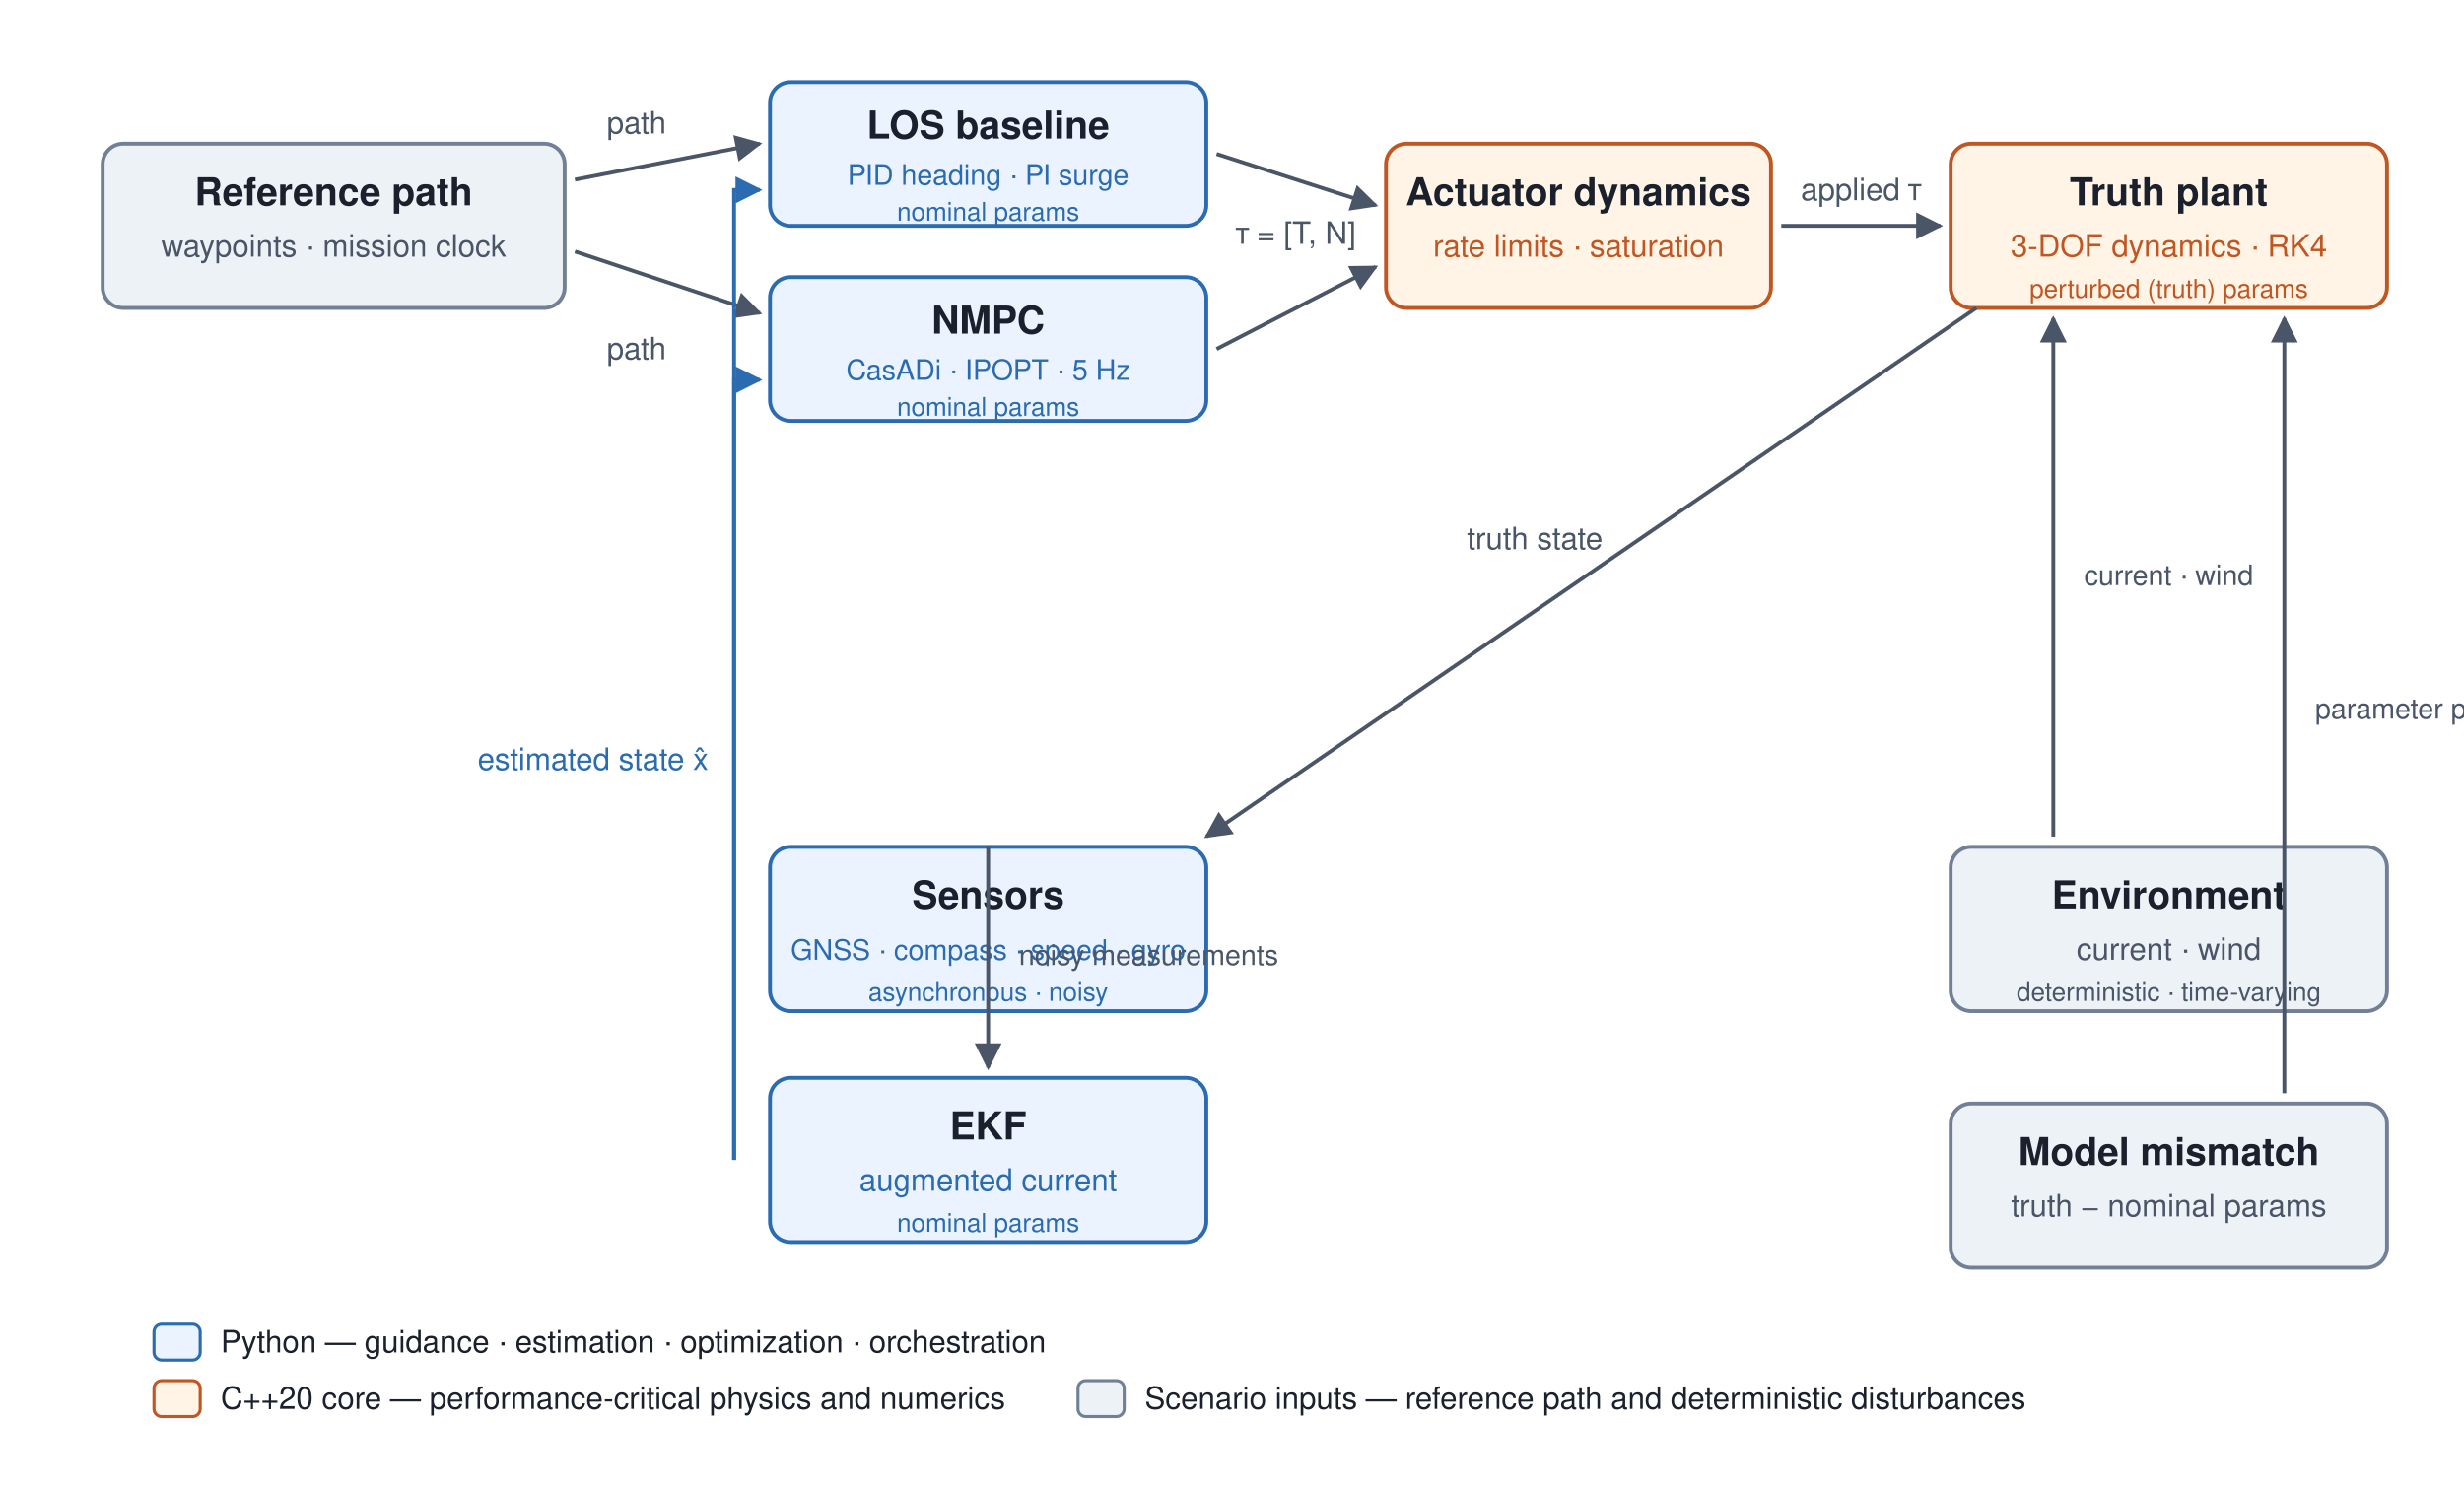
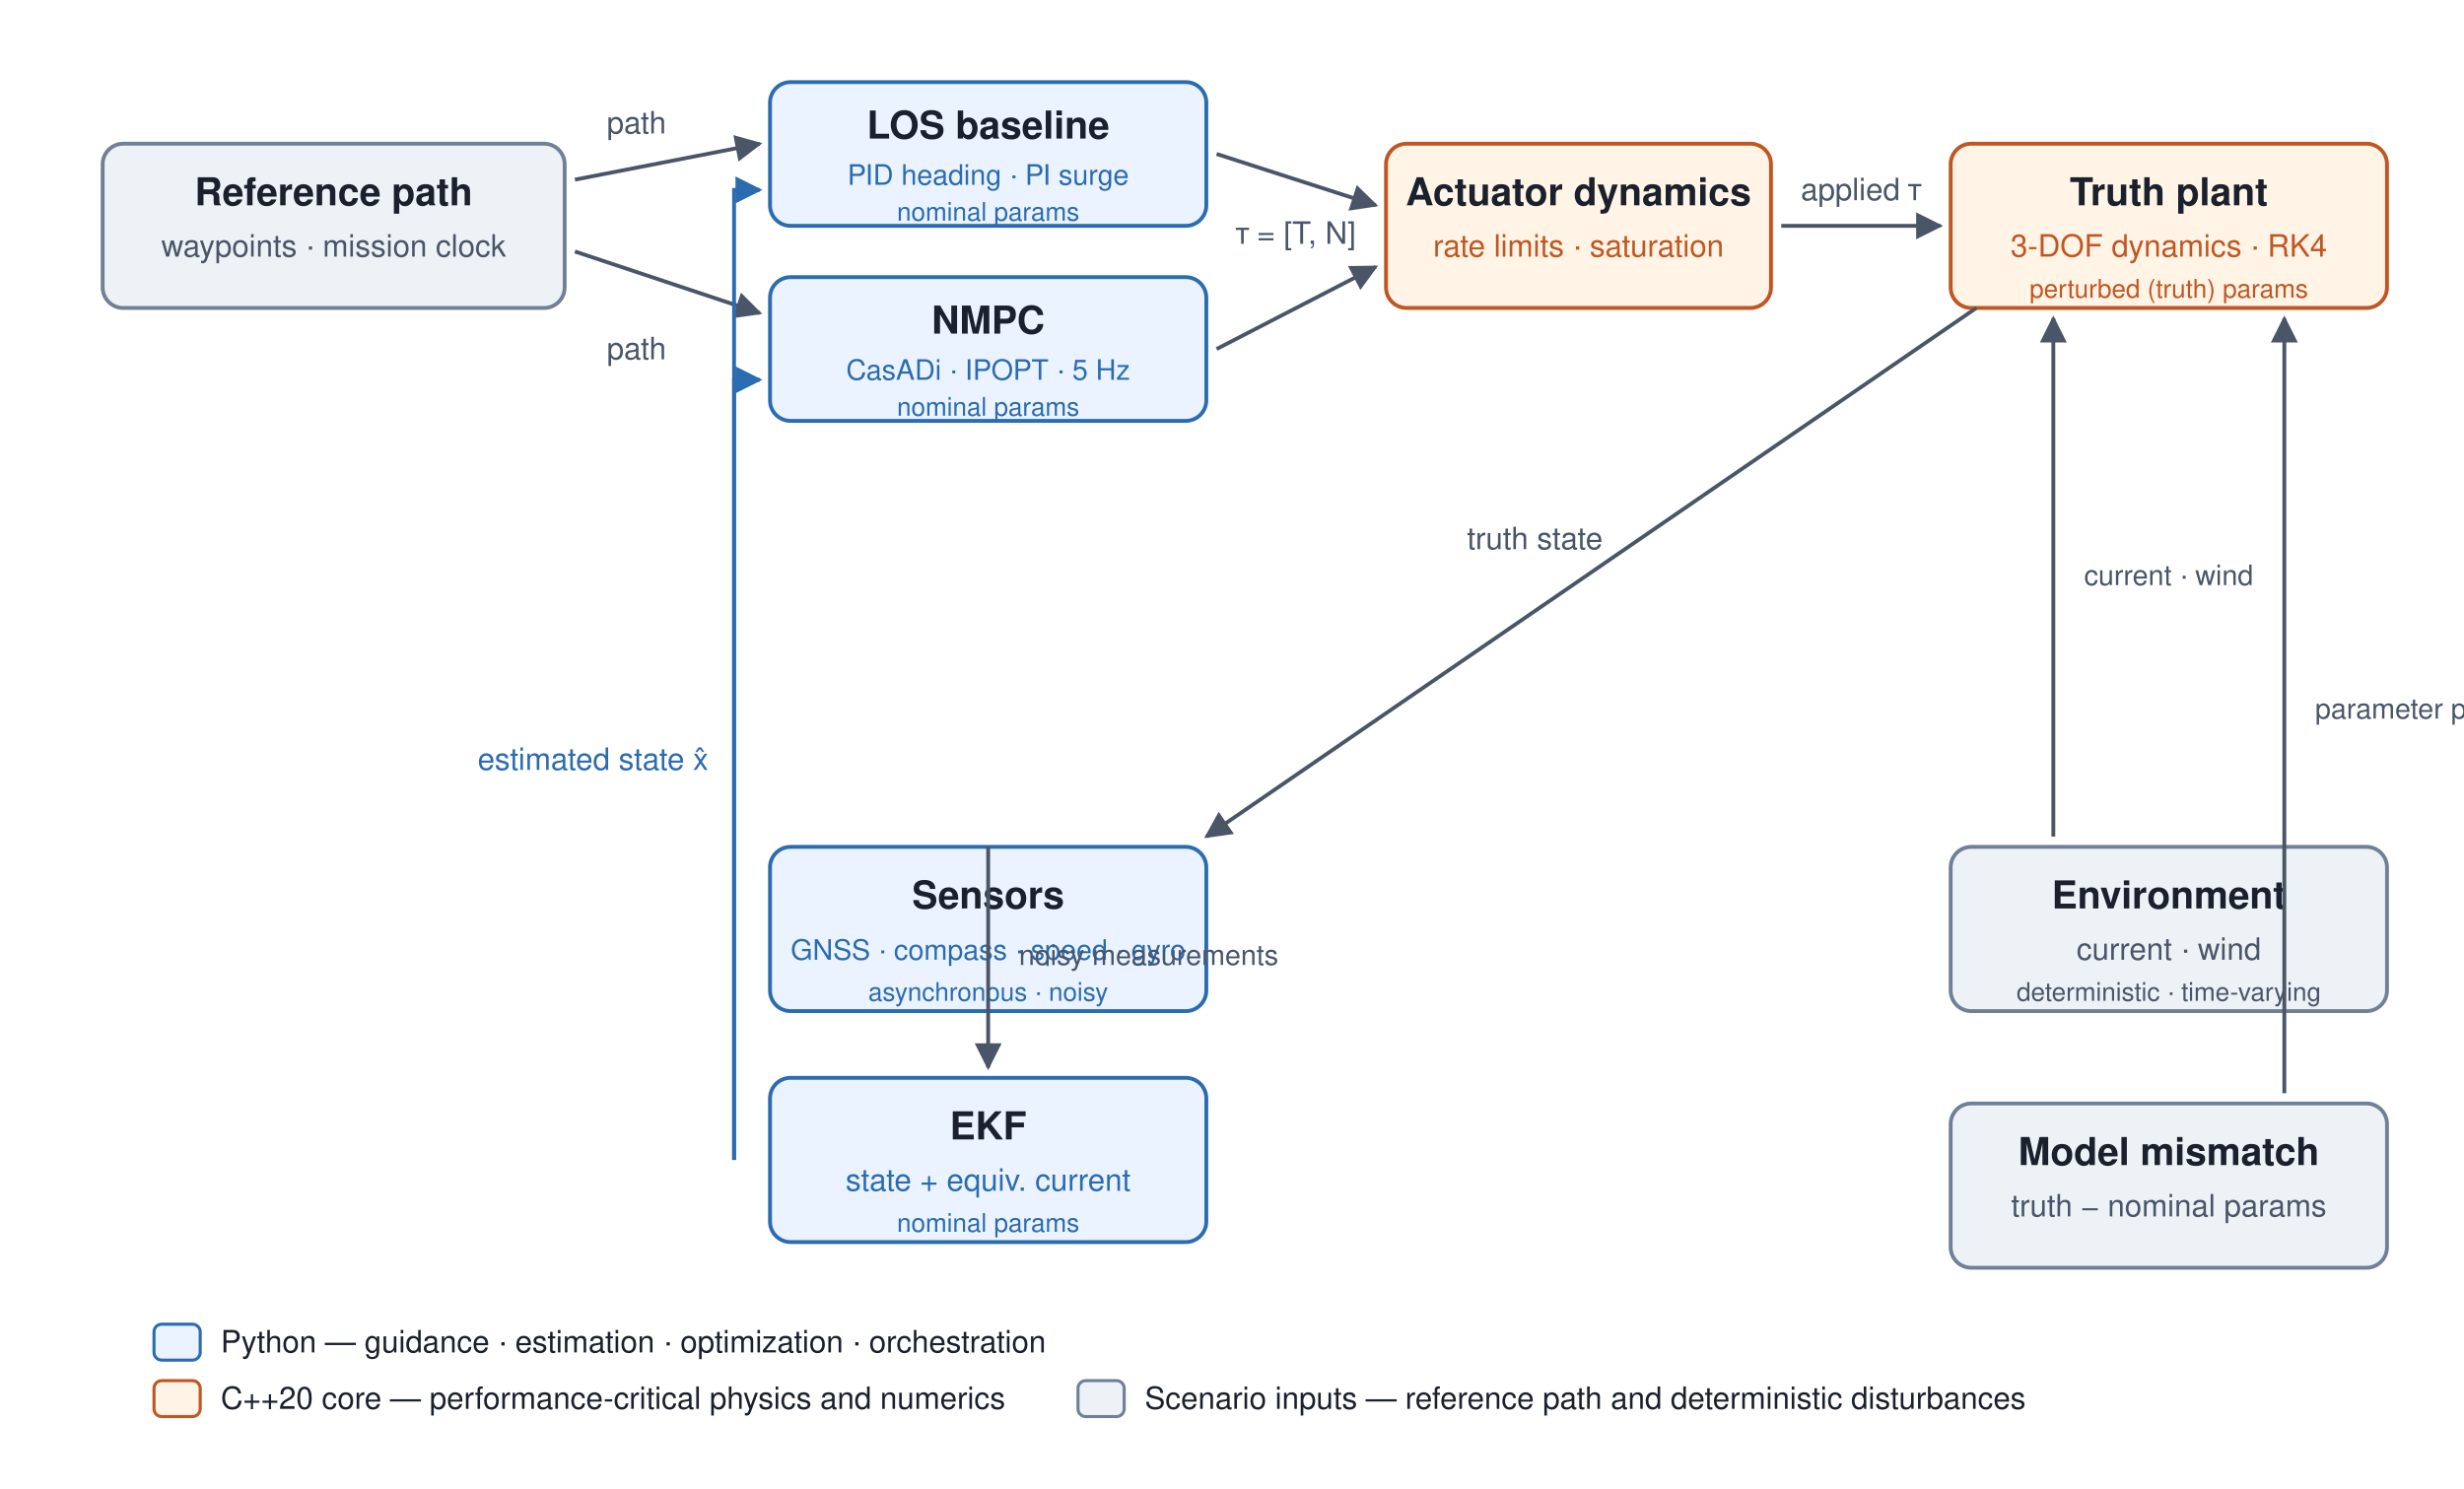
<svg xmlns="http://www.w3.org/2000/svg" viewBox="0 0 960 580" font-family="Helvetica, Arial, sans-serif">
  <defs>
    <marker id="arrow" viewBox="0 0 10 10" refX="9" refY="5" markerWidth="7" markerHeight="7" orient="auto-start-reverse">
      <path d="M 0 0 L 10 5 L 0 10 z" fill="#4a5568" />
    </marker>
    <marker id="arrow-blue" viewBox="0 0 10 10" refX="9" refY="5" markerWidth="7" markerHeight="7" orient="auto-start-reverse">
      <path d="M 0 0 L 10 5 L 0 10 z" fill="#2b6cb0" />
    </marker>
  </defs>
  <rect x="40" y="56" width="180" height="64" rx="8" fill="#edf2f7" stroke="#718096" stroke-width="1.5" />
  <text x="130" y="80" text-anchor="middle" font-size="15" font-weight="bold" fill="#1a202c">Reference path</text>
  <text x="130" y="100" text-anchor="middle" font-size="12" fill="#4a5568">waypoints · mission clock</text>
  <rect x="300" y="32" width="170" height="56" rx="8" fill="#eaf3ff" stroke="#2b6cb0" stroke-width="1.5" />
  <text x="385" y="54" text-anchor="middle" font-size="15" font-weight="bold" fill="#1a202c">LOS baseline</text>
  <text x="385" y="72" text-anchor="middle" font-size="11" fill="#2b6cb0">PID heading · PI surge</text>
  <text x="385" y="86" text-anchor="middle" font-size="10" fill="#2b6cb0">nominal params</text>
  <rect x="300" y="108" width="170" height="56" rx="8" fill="#eaf3ff" stroke="#2b6cb0" stroke-width="1.5" />
  <text x="385" y="130" text-anchor="middle" font-size="15" font-weight="bold" fill="#1a202c">NMPC</text>
  <text x="385" y="148" text-anchor="middle" font-size="11" fill="#2b6cb0">CasADi · IPOPT · 5 Hz</text>
  <text x="385" y="162" text-anchor="middle" font-size="10" fill="#2b6cb0">nominal params</text>
  <rect x="540" y="56" width="150" height="64" rx="8" fill="#fff4e6" stroke="#c05621" stroke-width="1.5" />
  <text x="615" y="80" text-anchor="middle" font-size="15" font-weight="bold" fill="#1a202c">Actuator dynamics</text>
  <text x="615" y="100" text-anchor="middle" font-size="12" fill="#c05621">rate limits · saturation</text>
  <rect x="760" y="56" width="170" height="64" rx="8" fill="#fff4e6" stroke="#c05621" stroke-width="1.5" />
  <text x="845" y="80" text-anchor="middle" font-size="15" font-weight="bold" fill="#1a202c">Truth plant</text>
  <text x="845" y="100" text-anchor="middle" font-size="12" fill="#c05621">3-DOF dynamics · RK4</text>
  <text x="845" y="116" text-anchor="middle" font-size="10" fill="#c05621">perturbed (truth) params</text>
  <rect x="300" y="330" width="170" height="64" rx="8" fill="#eaf3ff" stroke="#2b6cb0" stroke-width="1.5" />
  <text x="385" y="354" text-anchor="middle" font-size="15" font-weight="bold" fill="#1a202c">Sensors</text>
  <text x="385" y="374" text-anchor="middle" font-size="11" fill="#2b6cb0">GNSS · compass · speed · gyro</text>
  <text x="385" y="390" text-anchor="middle" font-size="10" fill="#2b6cb0">asynchronous · noisy</text>
  <rect x="300" y="420" width="170" height="64" rx="8" fill="#eaf3ff" stroke="#2b6cb0" stroke-width="1.5" />
  <text x="385" y="444" text-anchor="middle" font-size="15" font-weight="bold" fill="#1a202c">EKF</text>
-   <text x="385" y="464" text-anchor="middle" font-size="12" fill="#2b6cb0">augmented current</text>
+   <text x="385" y="464" text-anchor="middle" font-size="12" fill="#2b6cb0">state + equiv. current</text>
  <text x="385" y="480" text-anchor="middle" font-size="10" fill="#2b6cb0">nominal params</text>
  <rect x="760" y="330" width="170" height="64" rx="8" fill="#edf2f7" stroke="#718096" stroke-width="1.5" />
  <text x="845" y="354" text-anchor="middle" font-size="15" font-weight="bold" fill="#1a202c">Environment</text>
  <text x="845" y="374" text-anchor="middle" font-size="12" fill="#4a5568">current · wind</text>
  <text x="845" y="390" text-anchor="middle" font-size="10" fill="#4a5568">deterministic · time-varying</text>
  <rect x="760" y="430" width="170" height="64" rx="8" fill="#edf2f7" stroke="#718096" stroke-width="1.5" />
  <text x="845" y="454" text-anchor="middle" font-size="15" font-weight="bold" fill="#1a202c">Model mismatch</text>
  <text x="845" y="474" text-anchor="middle" font-size="12" fill="#4a5568">truth − nominal params</text>
  <line x1="224" y1="70" x2="296" y2="56" stroke="#4a5568" stroke-width="1.5" marker-end="url(#arrow)" />
  <text x="248" y="52" text-anchor="middle" font-size="12" fill="#4a5568">path</text>
  <line x1="224" y1="98" x2="296" y2="122" stroke="#4a5568" stroke-width="1.5" marker-end="url(#arrow)" />
  <text x="248" y="140" text-anchor="middle" font-size="12" fill="#4a5568">path</text>
  <line x1="474" y1="60" x2="536" y2="80" stroke="#4a5568" stroke-width="1.5" marker-end="url(#arrow)" />
  <line x1="474" y1="136" x2="536" y2="104" stroke="#4a5568" stroke-width="1.5" marker-end="url(#arrow)" />
  <text x="505" y="95" text-anchor="middle" font-size="12" fill="#4a5568">τ = [T, N]</text>
  <line x1="694" y1="88" x2="756" y2="88" stroke="#4a5568" stroke-width="1.5" marker-end="url(#arrow)" />
  <text x="725" y="78" text-anchor="middle" font-size="12" fill="#4a5568">applied τ</text>
  <line x1="800" y1="326" x2="800" y2="124" stroke="#4a5568" stroke-width="1.5" marker-end="url(#arrow)" />
  <text x="812" y="228" font-size="11" fill="#4a5568">current · wind</text>
  <line x1="890" y1="426" x2="890" y2="124" stroke="#4a5568" stroke-width="1.5" marker-end="url(#arrow)" />
  <text x="902" y="280" font-size="11" fill="#4a5568">parameter perturbation</text>
  <line x1="770" y1="120" x2="470" y2="326" stroke="#4a5568" stroke-width="1.5" marker-end="url(#arrow)" />
  <text x="598" y="214" text-anchor="middle" font-size="12" fill="#4a5568">truth state</text>
  <line x1="385" y1="330" x2="385" y2="416" stroke="#4a5568" stroke-width="1.5" marker-end="url(#arrow)" />
  <text x="397" y="376" font-size="11" fill="#4a5568">noisy measurements</text>
  <path d="M 286 452 L 286 74 L 296 74" fill="none" stroke="#2b6cb0" stroke-width="1.5" marker-end="url(#arrow-blue)" />
  <path d="M 286 452 L 286 148 L 296 148" fill="none" stroke="#2b6cb0" stroke-width="1.5" marker-end="url(#arrow-blue)" />
  <text x="276" y="300" text-anchor="end" font-size="12" fill="#2b6cb0">estimated state x̂</text>
  <rect x="60" y="516" width="18" height="14" rx="3" fill="#eaf3ff" stroke="#2b6cb0" stroke-width="1.2" />
  <text x="86" y="527" font-size="12" fill="#1a202c">Python — guidance · estimation · optimization · orchestration</text>
  <rect x="60" y="538" width="18" height="14" rx="3" fill="#fff4e6" stroke="#c05621" stroke-width="1.2" />
  <text x="86" y="549" font-size="12" fill="#1a202c">C++20 core — performance-critical physics and numerics</text>
  <rect x="420" y="538" width="18" height="14" rx="3" fill="#edf2f7" stroke="#718096" stroke-width="1.2" />
  <text x="446" y="549" font-size="12" fill="#1a202c">Scenario inputs — reference path and deterministic disturbances</text>
</svg>
